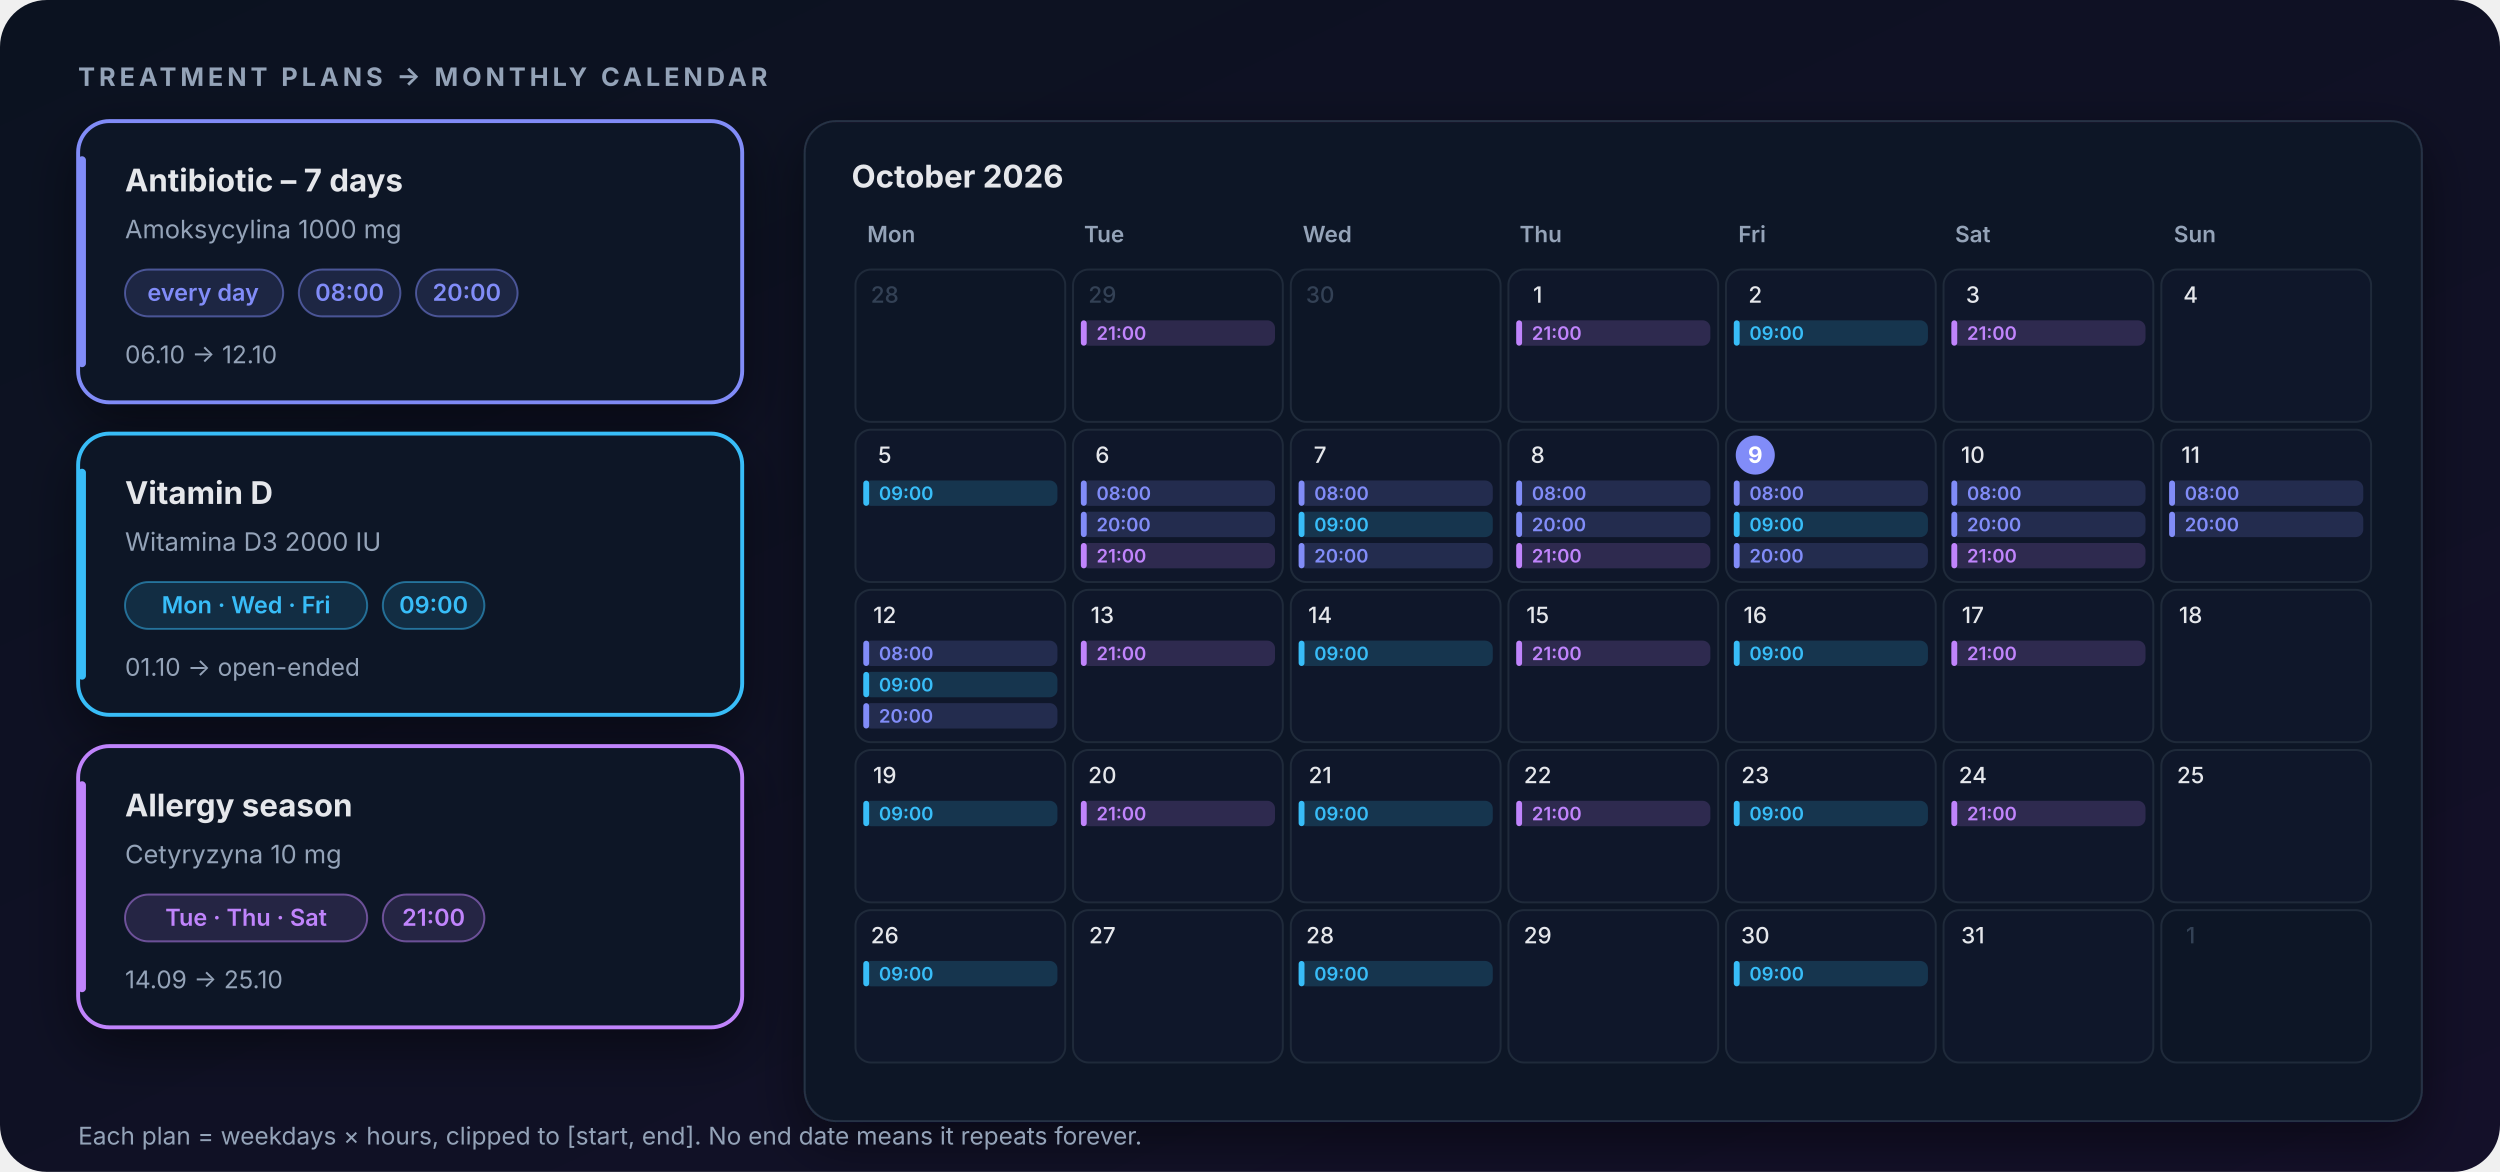
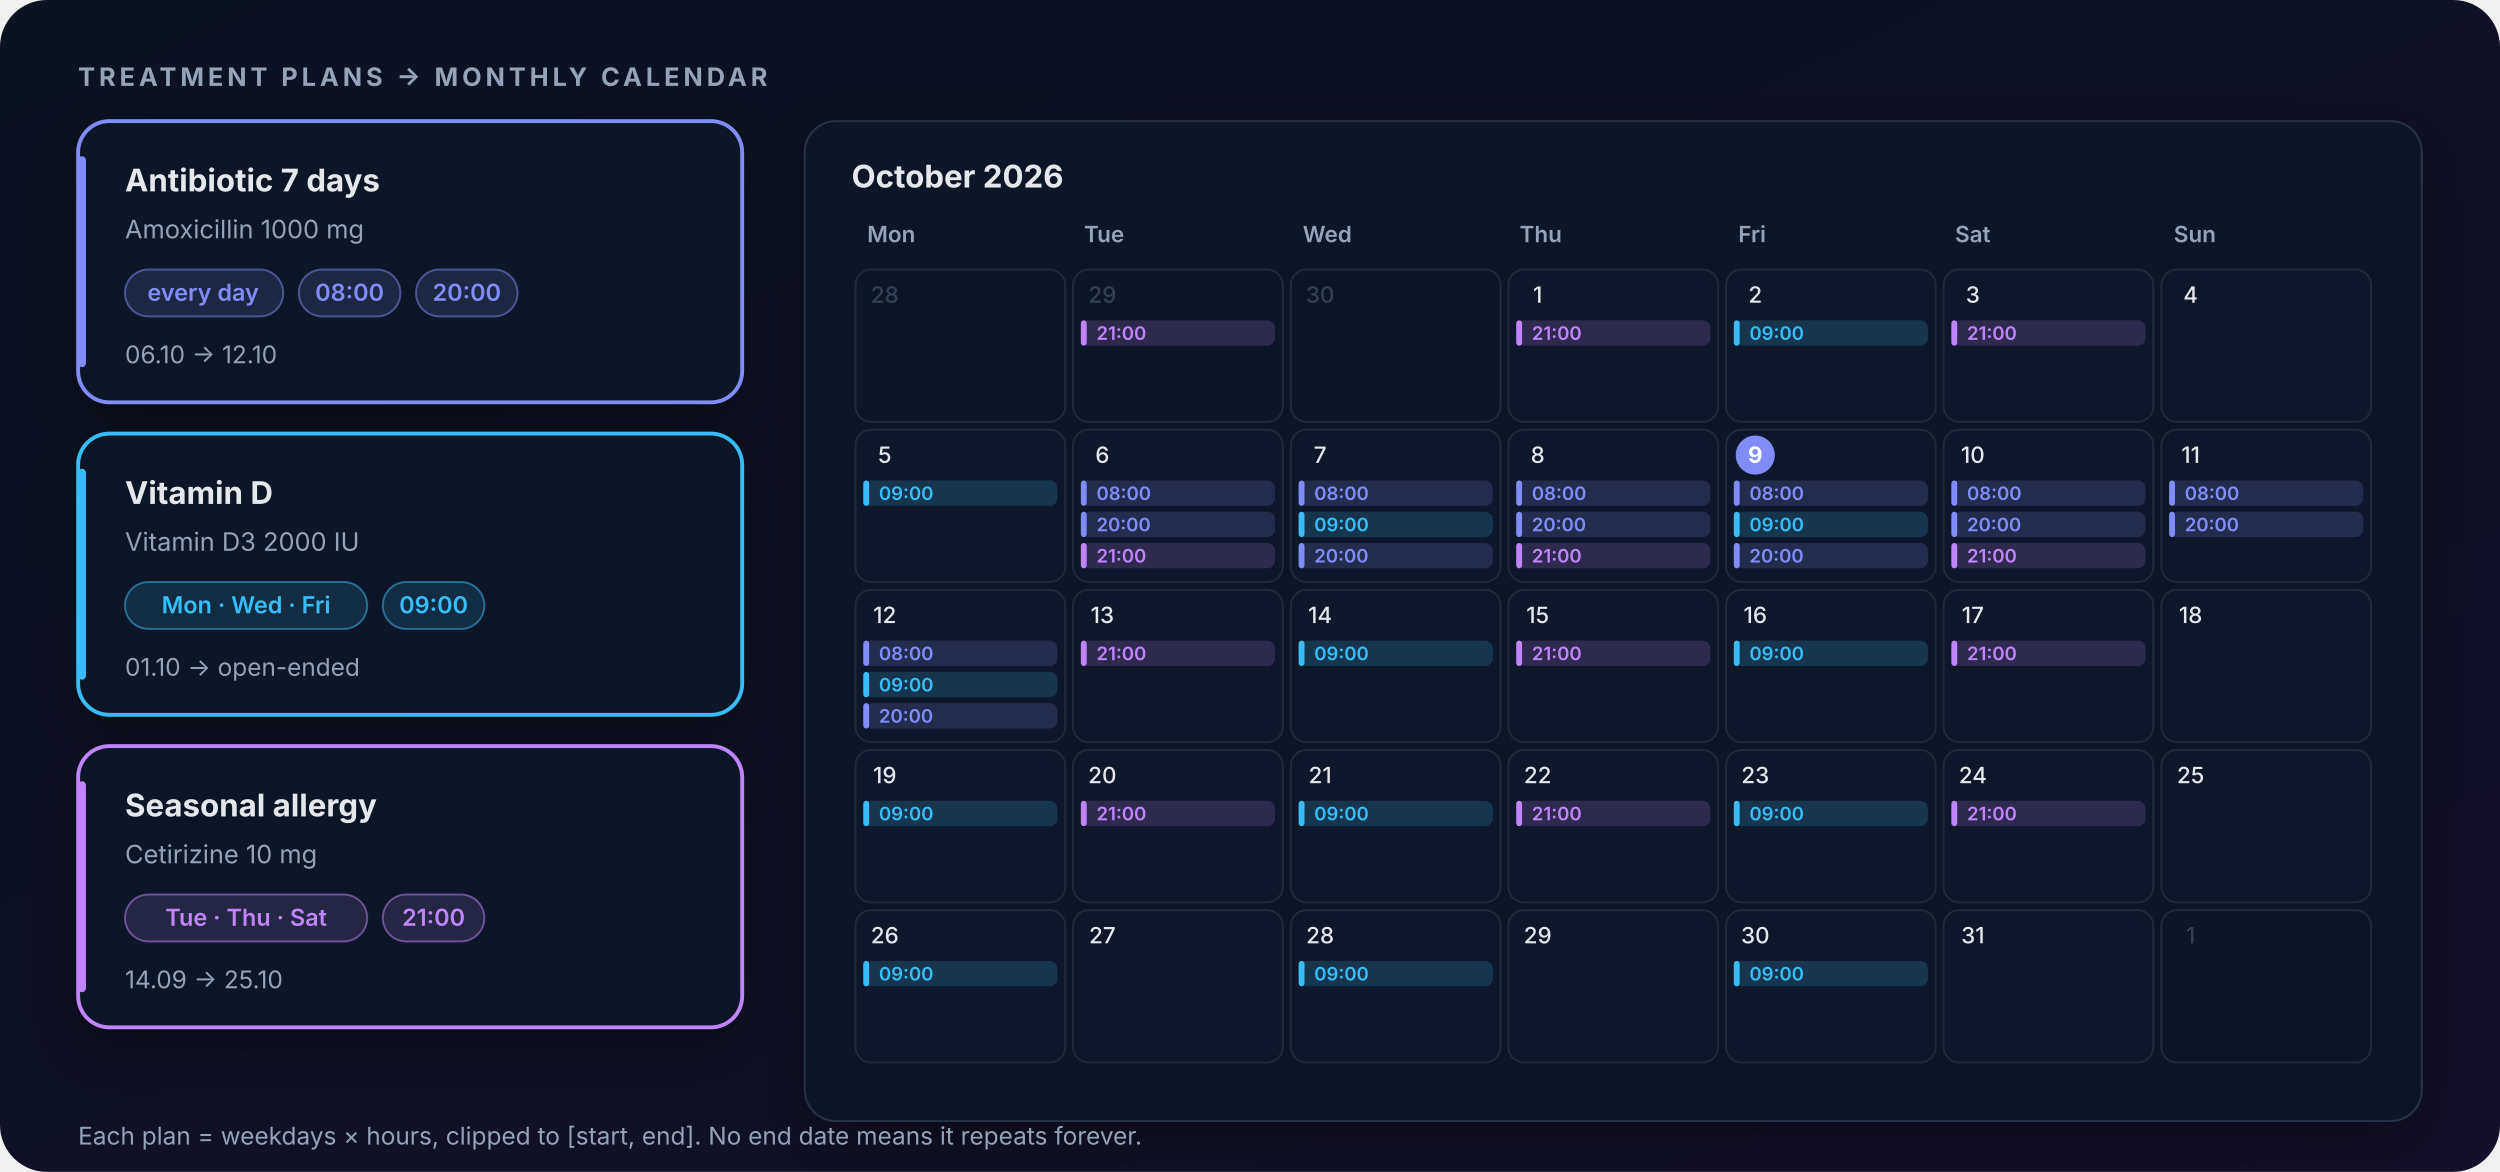
<svg xmlns="http://www.w3.org/2000/svg" width="1280" height="600" viewBox="0 0 1280 600" role="img" aria-label="Treatment plans expanded into a calendar">
  <style>@keyframes a1{0%,2.50%{opacity:0}4.38%,93.00%{opacity:1}96.00%,100%{opacity:0}}.a1{animation:a1 16s infinite;transform-box:fill-box}@keyframes a2{0%,27.50%{opacity:0}29.38%,93.00%{opacity:1}96.00%,100%{opacity:0}}.a2{animation:a2 16s infinite;transform-box:fill-box}@keyframes a3{0%,52.50%{opacity:0}54.38%,93.00%{opacity:1}96.00%,100%{opacity:0}}.a3{animation:a3 16s infinite;transform-box:fill-box}@keyframes a4{0%,56.00%{opacity:0;transform:translateY(6px)}57.56%,93.00%{opacity:1;transform:translateY(0)}96.00%,100%{opacity:0;transform:translateY(6px)}}.a4{animation:a4 16s infinite;transform-box:fill-box}@keyframes a5{0%,56.75%{opacity:0;transform:translateY(6px)}58.31%,93.00%{opacity:1;transform:translateY(0)}96.00%,100%{opacity:0;transform:translateY(6px)}}.a5{animation:a5 16s infinite;transform-box:fill-box}@keyframes a6{0%,32.12%{opacity:0;transform:translateY(6px)}33.69%,93.00%{opacity:1;transform:translateY(0)}96.00%,100%{opacity:0;transform:translateY(6px)}}.a6{animation:a6 16s infinite;transform-box:fill-box}@keyframes a7{0%,57.50%{opacity:0;transform:translateY(6px)}59.06%,93.00%{opacity:1;transform:translateY(0)}96.00%,100%{opacity:0;transform:translateY(6px)}}.a7{animation:a7 16s infinite;transform-box:fill-box}@keyframes a8{0%,33.25%{opacity:0;transform:translateY(6px)}34.81%,93.00%{opacity:1;transform:translateY(0)}96.00%,100%{opacity:0;transform:translateY(6px)}}.a8{animation:a8 16s infinite;transform-box:fill-box}@keyframes a9{0%,8.62%{opacity:0;transform:translateY(6px)}10.19%,93.00%{opacity:1;transform:translateY(0)}96.00%,100%{opacity:0;transform:translateY(6px)}}.a9{animation:a9 16s infinite;transform-box:fill-box}@keyframes a10{0%,8.62%{opacity:0;transform:translateY(6px)}10.19%,93.00%{opacity:1;transform:translateY(0)}96.00%,100%{opacity:0;transform:translateY(6px)}}.a10{animation:a10 16s infinite;transform-box:fill-box}@keyframes a11{0%,58.63%{opacity:0;transform:translateY(6px)}60.19%,93.00%{opacity:1;transform:translateY(0)}96.00%,100%{opacity:0;transform:translateY(6px)}}.a11{animation:a11 16s infinite;transform-box:fill-box}@keyframes a12{0%,9.00%{opacity:0;transform:translateY(6px)}10.56%,93.00%{opacity:1;transform:translateY(0)}96.00%,100%{opacity:0;transform:translateY(6px)}}.a12{animation:a12 16s infinite;transform-box:fill-box}@keyframes a13{0%,34.00%{opacity:0;transform:translateY(6px)}35.56%,93.00%{opacity:1;transform:translateY(0)}96.00%,100%{opacity:0;transform:translateY(6px)}}.a13{animation:a13 16s infinite;transform-box:fill-box}@keyframes a14{0%,9.00%{opacity:0;transform:translateY(6px)}10.56%,93.00%{opacity:1;transform:translateY(0)}96.00%,100%{opacity:0;transform:translateY(6px)}}.a14{animation:a14 16s infinite;transform-box:fill-box}@keyframes a15{0%,9.38%{opacity:0;transform:translateY(6px)}10.94%,93.00%{opacity:1;transform:translateY(0)}96.00%,100%{opacity:0;transform:translateY(6px)}}.a15{animation:a15 16s infinite;transform-box:fill-box}@keyframes a16{0%,9.38%{opacity:0;transform:translateY(6px)}10.94%,93.00%{opacity:1;transform:translateY(0)}96.00%,100%{opacity:0;transform:translateY(6px)}}.a16{animation:a16 16s infinite;transform-box:fill-box}@keyframes a17{0%,59.38%{opacity:0;transform:translateY(6px)}60.94%,93.00%{opacity:1;transform:translateY(0)}96.00%,100%{opacity:0;transform:translateY(6px)}}.a17{animation:a17 16s infinite;transform-box:fill-box}@keyframes a18{0%,9.75%{opacity:0;transform:translateY(6px)}11.31%,93.00%{opacity:1;transform:translateY(0)}96.00%,100%{opacity:0;transform:translateY(6px)}}.a18{animation:a18 16s infinite;transform-box:fill-box}@keyframes a19{0%,34.75%{opacity:0;transform:translateY(6px)}36.31%,93.00%{opacity:1;transform:translateY(0)}96.00%,100%{opacity:0;transform:translateY(6px)}}.a19{animation:a19 16s infinite;transform-box:fill-box}@keyframes a20{0%,9.75%{opacity:0;transform:translateY(6px)}11.31%,93.00%{opacity:1;transform:translateY(0)}96.00%,100%{opacity:0;transform:translateY(6px)}}.a20{animation:a20 16s infinite;transform-box:fill-box}@keyframes a21{0%,10.12%{opacity:0;transform:translateY(6px)}11.69%,93.00%{opacity:1;transform:translateY(0)}96.00%,100%{opacity:0;transform:translateY(6px)}}.a21{animation:a21 16s infinite;transform-box:fill-box}@keyframes a22{0%,10.12%{opacity:0;transform:translateY(6px)}11.69%,93.00%{opacity:1;transform:translateY(0)}96.00%,100%{opacity:0;transform:translateY(6px)}}.a22{animation:a22 16s infinite;transform-box:fill-box}@keyframes a23{0%,60.13%{opacity:0;transform:translateY(6px)}61.69%,93.00%{opacity:1;transform:translateY(0)}96.00%,100%{opacity:0;transform:translateY(6px)}}.a23{animation:a23 16s infinite;transform-box:fill-box}@keyframes a24{0%,10.50%{opacity:0;transform:translateY(6px)}12.06%,93.00%{opacity:1;transform:translateY(0)}96.00%,100%{opacity:0;transform:translateY(6px)}}.a24{animation:a24 16s infinite;transform-box:fill-box}@keyframes a25{0%,10.50%{opacity:0;transform:translateY(6px)}12.06%,93.00%{opacity:1;transform:translateY(0)}96.00%,100%{opacity:0;transform:translateY(6px)}}.a25{animation:a25 16s infinite;transform-box:fill-box}@keyframes a26{0%,10.88%{opacity:0;transform:translateY(6px)}12.44%,93.00%{opacity:1;transform:translateY(0)}96.00%,100%{opacity:0;transform:translateY(6px)}}.a26{animation:a26 16s infinite;transform-box:fill-box}@keyframes a27{0%,35.88%{opacity:0;transform:translateY(6px)}37.44%,93.00%{opacity:1;transform:translateY(0)}96.00%,100%{opacity:0;transform:translateY(6px)}}.a27{animation:a27 16s infinite;transform-box:fill-box}@keyframes a28{0%,10.88%{opacity:0;transform:translateY(6px)}12.44%,93.00%{opacity:1;transform:translateY(0)}96.00%,100%{opacity:0;transform:translateY(6px)}}.a28{animation:a28 16s infinite;transform-box:fill-box}@keyframes a29{0%,61.25%{opacity:0;transform:translateY(6px)}62.81%,93.00%{opacity:1;transform:translateY(0)}96.00%,100%{opacity:0;transform:translateY(6px)}}.a29{animation:a29 16s infinite;transform-box:fill-box}@keyframes a30{0%,36.62%{opacity:0;transform:translateY(6px)}38.19%,93.00%{opacity:1;transform:translateY(0)}96.00%,100%{opacity:0;transform:translateY(6px)}}.a30{animation:a30 16s infinite;transform-box:fill-box}@keyframes a31{0%,62.00%{opacity:0;transform:translateY(6px)}63.56%,93.00%{opacity:1;transform:translateY(0)}96.00%,100%{opacity:0;transform:translateY(6px)}}.a31{animation:a31 16s infinite;transform-box:fill-box}@keyframes a32{0%,37.38%{opacity:0;transform:translateY(6px)}38.94%,93.00%{opacity:1;transform:translateY(0)}96.00%,100%{opacity:0;transform:translateY(6px)}}.a32{animation:a32 16s infinite;transform-box:fill-box}@keyframes a33{0%,62.75%{opacity:0;transform:translateY(6px)}64.31%,93.00%{opacity:1;transform:translateY(0)}96.00%,100%{opacity:0;transform:translateY(6px)}}.a33{animation:a33 16s infinite;transform-box:fill-box}@keyframes a34{0%,38.50%{opacity:0;transform:translateY(6px)}40.06%,93.00%{opacity:1;transform:translateY(0)}96.00%,100%{opacity:0;transform:translateY(6px)}}.a34{animation:a34 16s infinite;transform-box:fill-box}@keyframes a35{0%,63.88%{opacity:0;transform:translateY(6px)}65.44%,93.00%{opacity:1;transform:translateY(0)}96.00%,100%{opacity:0;transform:translateY(6px)}}.a35{animation:a35 16s infinite;transform-box:fill-box}@keyframes a36{0%,39.25%{opacity:0;transform:translateY(6px)}40.81%,93.00%{opacity:1;transform:translateY(0)}96.00%,100%{opacity:0;transform:translateY(6px)}}.a36{animation:a36 16s infinite;transform-box:fill-box}@keyframes a37{0%,64.62%{opacity:0;transform:translateY(6px)}66.19%,93.00%{opacity:1;transform:translateY(0)}96.00%,100%{opacity:0;transform:translateY(6px)}}.a37{animation:a37 16s infinite;transform-box:fill-box}@keyframes a38{0%,40.00%{opacity:0;transform:translateY(6px)}41.56%,93.00%{opacity:1;transform:translateY(0)}96.00%,100%{opacity:0;transform:translateY(6px)}}.a38{animation:a38 16s infinite;transform-box:fill-box}@keyframes a39{0%,65.38%{opacity:0;transform:translateY(6px)}66.94%,93.00%{opacity:1;transform:translateY(0)}96.00%,100%{opacity:0;transform:translateY(6px)}}.a39{animation:a39 16s infinite;transform-box:fill-box}@keyframes a40{0%,41.12%{opacity:0;transform:translateY(6px)}42.69%,93.00%{opacity:1;transform:translateY(0)}96.00%,100%{opacity:0;transform:translateY(6px)}}.a40{animation:a40 16s infinite;transform-box:fill-box}@keyframes a41{0%,41.88%{opacity:0;transform:translateY(6px)}43.44%,93.00%{opacity:1;transform:translateY(0)}96.00%,100%{opacity:0;transform:translateY(6px)}}.a41{animation:a41 16s infinite;transform-box:fill-box}@keyframes a42{0%,42.62%{opacity:0;transform:translateY(6px)}44.19%,93.00%{opacity:1;transform:translateY(0)}96.00%,100%{opacity:0;transform:translateY(6px)}}.a42{animation:a42 16s infinite;transform-box:fill-box}text{font-family:-apple-system,BlinkMacSystemFont,'Segoe UI',Inter,Roboto,'Helvetica Neue',Arial,sans-serif}</style>
  <defs>
    <linearGradient id="bg" x1="0" y1="0" x2="1" y2="1">
      <stop offset="0" stop-color="#0b1220" />
      <stop offset="1" stop-color="#141029" />
    </linearGradient>
    <filter id="sh" x="-20%" y="-20%" width="140%" height="160%">
      <feDropShadow dx="0" dy="10" stdDeviation="14" flood-color="#000" flood-opacity="0.45" />
    </filter>
    <clipPath id="clip">
      <rect width="1280" height="600" rx="24" />
    </clipPath>
  </defs>
  <g clip-path="url(#clip)">
    <rect width="1280" height="600" fill="url(#bg)" />
    <text x="40" y="44" font-size="13" font-weight="700" letter-spacing="2" fill="#94a3b8">TREATMENT PLANS → MONTHLY CALENDAR</text>
    <rect x="40" y="62" width="340" height="144" rx="16" fill="#111827" stroke="#263244" filter="url(#sh)" />
    <rect class="a1" x="40" y="62" width="340" height="144" rx="16" fill="none" stroke="#818cf8" stroke-width="2" />
    <rect x="40" y="80" width="4" height="108" rx="2" fill="#818cf8" />
-     <text x="64" y="98" font-size="16" font-weight="700" fill="#e5e7eb">Antibiotic – 7 days</text>
-     <text x="64" y="122" font-size="13" fill="#94a3b8">Amoksycylina 1000 mg</text>
+     <text x="64" y="98" font-size="16" font-weight="700" fill="#e5e7eb">Antibiotic 7 days</text>
+     <text x="64" y="122" font-size="13" fill="#94a3b8">Amoxicillin 1000 mg</text>
    <rect x="64" y="138" width="81" height="24" rx="12" fill="#818cf8" fill-opacity=".14" stroke="#818cf8" stroke-opacity=".5" />
    <text x="104" y="154" font-size="12" fill="#818cf8" text-anchor="middle" font-weight="600">every day</text>
    <rect x="153" y="138" width="52" height="24" rx="12" fill="#818cf8" fill-opacity=".14" stroke="#818cf8" stroke-opacity=".5" />
    <text x="179" y="154" font-size="12" fill="#818cf8" text-anchor="middle" font-weight="600">08:00</text>
    <rect x="213" y="138" width="52" height="24" rx="12" fill="#818cf8" fill-opacity=".14" stroke="#818cf8" stroke-opacity=".5" />
    <text x="239" y="154" font-size="12" fill="#818cf8" text-anchor="middle" font-weight="600">20:00</text>
    <text x="64" y="186" font-size="12.5" fill="#94a3b8" font-family="ui-monospace,SFMono-Regular,Menlo,Consolas,monospace">06.10 → 12.10</text>
    <rect x="40" y="222" width="340" height="144" rx="16" fill="#111827" stroke="#263244" filter="url(#sh)" />
    <rect class="a2" x="40" y="222" width="340" height="144" rx="16" fill="none" stroke="#38bdf8" stroke-width="2" />
    <rect x="40" y="240" width="4" height="108" rx="2" fill="#38bdf8" />
    <text x="64" y="258" font-size="16" font-weight="700" fill="#e5e7eb">Vitamin D</text>
-     <text x="64" y="282" font-size="13" fill="#94a3b8">Witamina D3 2000 IU</text>
+     <text x="64" y="282" font-size="13" fill="#94a3b8">Vitamin D3 2000 IU</text>
    <rect x="64" y="298" width="124" height="24" rx="12" fill="#38bdf8" fill-opacity=".14" stroke="#38bdf8" stroke-opacity=".5" />
    <text x="126" y="314" font-size="12" fill="#38bdf8" text-anchor="middle" font-weight="600">Mon · Wed · Fri</text>
    <rect x="196" y="298" width="52" height="24" rx="12" fill="#38bdf8" fill-opacity=".14" stroke="#38bdf8" stroke-opacity=".5" />
    <text x="222" y="314" font-size="12" fill="#38bdf8" text-anchor="middle" font-weight="600">09:00</text>
    <text x="64" y="346" font-size="12.5" fill="#94a3b8" font-family="ui-monospace,SFMono-Regular,Menlo,Consolas,monospace">01.10 → open-ended</text>
    <rect x="40" y="382" width="340" height="144" rx="16" fill="#111827" stroke="#263244" filter="url(#sh)" />
    <rect class="a3" x="40" y="382" width="340" height="144" rx="16" fill="none" stroke="#c084fc" stroke-width="2" />
    <rect x="40" y="400" width="4" height="108" rx="2" fill="#c084fc" />
-     <text x="64" y="418" font-size="16" font-weight="700" fill="#e5e7eb">Allergy season</text>
-     <text x="64" y="442" font-size="13" fill="#94a3b8">Cetyryzyna 10 mg</text>
+     <text x="64" y="418" font-size="16" font-weight="700" fill="#e5e7eb">Seasonal allergy</text>
+     <text x="64" y="442" font-size="13" fill="#94a3b8">Cetirizine 10 mg</text>
    <rect x="64" y="458" width="124" height="24" rx="12" fill="#c084fc" fill-opacity=".14" stroke="#c084fc" stroke-opacity=".5" />
    <text x="126" y="474" font-size="12" fill="#c084fc" text-anchor="middle" font-weight="600">Tue · Thu · Sat</text>
    <rect x="196" y="458" width="52" height="24" rx="12" fill="#c084fc" fill-opacity=".14" stroke="#c084fc" stroke-opacity=".5" />
    <text x="222" y="474" font-size="12" fill="#c084fc" text-anchor="middle" font-weight="600">21:00</text>
    <text x="64" y="506" font-size="12.5" fill="#94a3b8" font-family="ui-monospace,SFMono-Regular,Menlo,Consolas,monospace">14.09 → 25.10</text>
    <rect x="412" y="62" width="828" height="512" rx="16" fill="#111827" stroke="#263244" filter="url(#sh)" />
    <text x="436" y="96" font-size="16" font-weight="700" fill="#e5e7eb">October 2026</text>
    <text x="444" y="124" font-size="11.5" font-weight="600" fill="#94a3b8">Mon</text>
    <text x="555" y="124" font-size="11.5" font-weight="600" fill="#94a3b8">Tue</text>
    <text x="667" y="124" font-size="11.5" font-weight="600" fill="#94a3b8">Wed</text>
    <text x="778" y="124" font-size="11.5" font-weight="600" fill="#94a3b8">Thu</text>
    <text x="890" y="124" font-size="11.5" font-weight="600" fill="#94a3b8">Fri</text>
    <text x="1001" y="124" font-size="11.5" font-weight="600" fill="#94a3b8">Sat</text>
    <text x="1113" y="124" font-size="11.5" font-weight="600" fill="#94a3b8">Sun</text>
    <rect x="438.0" y="138" width="107.4" height="78" rx="8" fill="none" stroke="#1f2a3a" />
    <text x="453.0" y="155" font-size="11.5" font-weight="500" fill="#334155" text-anchor="middle">28</text>
    <rect x="549.4" y="138" width="107.4" height="78" rx="8" fill="none" stroke="#1f2a3a" />
    <text x="564.4" y="155" font-size="11.5" font-weight="500" fill="#334155" text-anchor="middle">29</text>
    <g class="a4">
      <rect x="553.4" y="164" width="99.4" height="13" rx="4" fill="#c084fc" fill-opacity=".18" />
      <rect x="553.4" y="164" width="3" height="13" rx="1.5" fill="#c084fc" />
      <text x="561.4" y="174" font-size="9.5" font-weight="600" fill="#c084fc">21:00</text>
    </g>
    <rect x="660.9" y="138" width="107.4" height="78" rx="8" fill="none" stroke="#1f2a3a" />
    <text x="675.9" y="155" font-size="11.5" font-weight="500" fill="#334155" text-anchor="middle">30</text>
    <rect x="772.3" y="138" width="107.4" height="78" rx="8" fill="#0f172a" stroke="#1f2a3a" />
    <text x="787.3" y="155" font-size="11.5" font-weight="500" fill="#e5e7eb" text-anchor="middle">1</text>
    <g class="a5">
      <rect x="776.3" y="164" width="99.4" height="13" rx="4" fill="#c084fc" fill-opacity=".18" />
      <rect x="776.3" y="164" width="3" height="13" rx="1.5" fill="#c084fc" />
      <text x="784.3" y="174" font-size="9.5" font-weight="600" fill="#c084fc">21:00</text>
    </g>
    <rect x="883.7" y="138" width="107.4" height="78" rx="8" fill="#0f172a" stroke="#1f2a3a" />
    <text x="898.7" y="155" font-size="11.5" font-weight="500" fill="#e5e7eb" text-anchor="middle">2</text>
    <g class="a6">
      <rect x="887.7" y="164" width="99.4" height="13" rx="4" fill="#38bdf8" fill-opacity=".18" />
      <rect x="887.7" y="164" width="3" height="13" rx="1.5" fill="#38bdf8" />
      <text x="895.7" y="174" font-size="9.5" font-weight="600" fill="#38bdf8">09:00</text>
    </g>
    <rect x="995.1" y="138" width="107.4" height="78" rx="8" fill="#0f172a" stroke="#1f2a3a" />
    <text x="1010.1" y="155" font-size="11.5" font-weight="500" fill="#e5e7eb" text-anchor="middle">3</text>
    <g class="a7">
      <rect x="999.1" y="164" width="99.4" height="13" rx="4" fill="#c084fc" fill-opacity=".18" />
      <rect x="999.1" y="164" width="3" height="13" rx="1.5" fill="#c084fc" />
      <text x="1007.1" y="174" font-size="9.5" font-weight="600" fill="#c084fc">21:00</text>
    </g>
    <rect x="1106.6" y="138" width="107.4" height="78" rx="8" fill="#0f172a" stroke="#1f2a3a" />
    <text x="1121.6" y="155" font-size="11.5" font-weight="500" fill="#e5e7eb" text-anchor="middle">4</text>
    <rect x="438.0" y="220" width="107.4" height="78" rx="8" fill="#0f172a" stroke="#1f2a3a" />
    <text x="453.0" y="237" font-size="11.5" font-weight="500" fill="#e5e7eb" text-anchor="middle">5</text>
    <g class="a8">
      <rect x="442.0" y="246" width="99.4" height="13" rx="4" fill="#38bdf8" fill-opacity=".18" />
      <rect x="442.0" y="246" width="3" height="13" rx="1.5" fill="#38bdf8" />
      <text x="450.0" y="256" font-size="9.5" font-weight="600" fill="#38bdf8">09:00</text>
    </g>
    <rect x="549.4" y="220" width="107.4" height="78" rx="8" fill="#0f172a" stroke="#1f2a3a" />
    <text x="564.4" y="237" font-size="11.5" font-weight="500" fill="#e5e7eb" text-anchor="middle">6</text>
    <g class="a9">
      <rect x="553.4" y="246" width="99.4" height="13" rx="4" fill="#818cf8" fill-opacity=".18" />
      <rect x="553.4" y="246" width="3" height="13" rx="1.5" fill="#818cf8" />
      <text x="561.4" y="256" font-size="9.5" font-weight="600" fill="#818cf8">08:00</text>
    </g>
    <g class="a10">
      <rect x="553.4" y="262" width="99.4" height="13" rx="4" fill="#818cf8" fill-opacity=".18" />
      <rect x="553.4" y="262" width="3" height="13" rx="1.5" fill="#818cf8" />
      <text x="561.4" y="272" font-size="9.5" font-weight="600" fill="#818cf8">20:00</text>
    </g>
    <g class="a11">
      <rect x="553.4" y="278" width="99.4" height="13" rx="4" fill="#c084fc" fill-opacity=".18" />
      <rect x="553.4" y="278" width="3" height="13" rx="1.5" fill="#c084fc" />
      <text x="561.4" y="288" font-size="9.5" font-weight="600" fill="#c084fc">21:00</text>
    </g>
    <rect x="660.9" y="220" width="107.4" height="78" rx="8" fill="#0f172a" stroke="#1f2a3a" />
    <text x="675.9" y="237" font-size="11.5" font-weight="500" fill="#e5e7eb" text-anchor="middle">7</text>
    <g class="a12">
      <rect x="664.9" y="246" width="99.4" height="13" rx="4" fill="#818cf8" fill-opacity=".18" />
      <rect x="664.9" y="246" width="3" height="13" rx="1.5" fill="#818cf8" />
      <text x="672.9" y="256" font-size="9.5" font-weight="600" fill="#818cf8">08:00</text>
    </g>
    <g class="a13">
      <rect x="664.9" y="262" width="99.4" height="13" rx="4" fill="#38bdf8" fill-opacity=".18" />
      <rect x="664.9" y="262" width="3" height="13" rx="1.5" fill="#38bdf8" />
      <text x="672.9" y="272" font-size="9.5" font-weight="600" fill="#38bdf8">09:00</text>
    </g>
    <g class="a14">
      <rect x="664.9" y="278" width="99.4" height="13" rx="4" fill="#818cf8" fill-opacity=".18" />
      <rect x="664.9" y="278" width="3" height="13" rx="1.5" fill="#818cf8" />
      <text x="672.9" y="288" font-size="9.5" font-weight="600" fill="#818cf8">20:00</text>
    </g>
    <rect x="772.3" y="220" width="107.4" height="78" rx="8" fill="#0f172a" stroke="#1f2a3a" />
    <text x="787.3" y="237" font-size="11.5" font-weight="500" fill="#e5e7eb" text-anchor="middle">8</text>
    <g class="a15">
      <rect x="776.3" y="246" width="99.4" height="13" rx="4" fill="#818cf8" fill-opacity=".18" />
      <rect x="776.3" y="246" width="3" height="13" rx="1.5" fill="#818cf8" />
      <text x="784.3" y="256" font-size="9.5" font-weight="600" fill="#818cf8">08:00</text>
    </g>
    <g class="a16">
      <rect x="776.3" y="262" width="99.4" height="13" rx="4" fill="#818cf8" fill-opacity=".18" />
      <rect x="776.3" y="262" width="3" height="13" rx="1.5" fill="#818cf8" />
      <text x="784.3" y="272" font-size="9.5" font-weight="600" fill="#818cf8">20:00</text>
    </g>
    <g class="a17">
      <rect x="776.3" y="278" width="99.4" height="13" rx="4" fill="#c084fc" fill-opacity=".18" />
      <rect x="776.3" y="278" width="3" height="13" rx="1.5" fill="#c084fc" />
      <text x="784.3" y="288" font-size="9.5" font-weight="600" fill="#c084fc">21:00</text>
    </g>
    <rect x="883.7" y="220" width="107.4" height="78" rx="8" fill="#0f172a" stroke="#1f2a3a" />
    <circle cx="898.7" cy="233" r="10" fill="#818cf8" />
    <text x="898.7" y="237" font-size="11.5" font-weight="700" fill="#fff" text-anchor="middle">9</text>
    <g class="a18">
      <rect x="887.7" y="246" width="99.4" height="13" rx="4" fill="#818cf8" fill-opacity=".18" />
      <rect x="887.7" y="246" width="3" height="13" rx="1.5" fill="#818cf8" />
      <text x="895.7" y="256" font-size="9.5" font-weight="600" fill="#818cf8">08:00</text>
    </g>
    <g class="a19">
      <rect x="887.7" y="262" width="99.4" height="13" rx="4" fill="#38bdf8" fill-opacity=".18" />
      <rect x="887.7" y="262" width="3" height="13" rx="1.5" fill="#38bdf8" />
      <text x="895.7" y="272" font-size="9.5" font-weight="600" fill="#38bdf8">09:00</text>
    </g>
    <g class="a20">
      <rect x="887.7" y="278" width="99.4" height="13" rx="4" fill="#818cf8" fill-opacity=".18" />
      <rect x="887.7" y="278" width="3" height="13" rx="1.5" fill="#818cf8" />
      <text x="895.7" y="288" font-size="9.5" font-weight="600" fill="#818cf8">20:00</text>
    </g>
    <rect x="995.1" y="220" width="107.4" height="78" rx="8" fill="#0f172a" stroke="#1f2a3a" />
    <text x="1010.1" y="237" font-size="11.5" font-weight="500" fill="#e5e7eb" text-anchor="middle">10</text>
    <g class="a21">
      <rect x="999.1" y="246" width="99.4" height="13" rx="4" fill="#818cf8" fill-opacity=".18" />
      <rect x="999.1" y="246" width="3" height="13" rx="1.5" fill="#818cf8" />
      <text x="1007.1" y="256" font-size="9.5" font-weight="600" fill="#818cf8">08:00</text>
    </g>
    <g class="a22">
      <rect x="999.1" y="262" width="99.4" height="13" rx="4" fill="#818cf8" fill-opacity=".18" />
      <rect x="999.1" y="262" width="3" height="13" rx="1.5" fill="#818cf8" />
      <text x="1007.1" y="272" font-size="9.5" font-weight="600" fill="#818cf8">20:00</text>
    </g>
    <g class="a23">
      <rect x="999.1" y="278" width="99.4" height="13" rx="4" fill="#c084fc" fill-opacity=".18" />
      <rect x="999.1" y="278" width="3" height="13" rx="1.5" fill="#c084fc" />
      <text x="1007.1" y="288" font-size="9.5" font-weight="600" fill="#c084fc">21:00</text>
    </g>
    <rect x="1106.6" y="220" width="107.4" height="78" rx="8" fill="#0f172a" stroke="#1f2a3a" />
    <text x="1121.6" y="237" font-size="11.5" font-weight="500" fill="#e5e7eb" text-anchor="middle">11</text>
    <g class="a24">
      <rect x="1110.6" y="246" width="99.4" height="13" rx="4" fill="#818cf8" fill-opacity=".18" />
      <rect x="1110.6" y="246" width="3" height="13" rx="1.5" fill="#818cf8" />
      <text x="1118.6" y="256" font-size="9.5" font-weight="600" fill="#818cf8">08:00</text>
    </g>
    <g class="a25">
      <rect x="1110.6" y="262" width="99.4" height="13" rx="4" fill="#818cf8" fill-opacity=".18" />
      <rect x="1110.6" y="262" width="3" height="13" rx="1.5" fill="#818cf8" />
      <text x="1118.6" y="272" font-size="9.5" font-weight="600" fill="#818cf8">20:00</text>
    </g>
    <rect x="438.0" y="302" width="107.4" height="78" rx="8" fill="#0f172a" stroke="#1f2a3a" />
    <text x="453.0" y="319" font-size="11.5" font-weight="500" fill="#e5e7eb" text-anchor="middle">12</text>
    <g class="a26">
      <rect x="442.0" y="328" width="99.4" height="13" rx="4" fill="#818cf8" fill-opacity=".18" />
      <rect x="442.0" y="328" width="3" height="13" rx="1.5" fill="#818cf8" />
      <text x="450.0" y="338" font-size="9.5" font-weight="600" fill="#818cf8">08:00</text>
    </g>
    <g class="a27">
      <rect x="442.0" y="344" width="99.4" height="13" rx="4" fill="#38bdf8" fill-opacity=".18" />
      <rect x="442.0" y="344" width="3" height="13" rx="1.5" fill="#38bdf8" />
      <text x="450.0" y="354" font-size="9.5" font-weight="600" fill="#38bdf8">09:00</text>
    </g>
    <g class="a28">
      <rect x="442.0" y="360" width="99.4" height="13" rx="4" fill="#818cf8" fill-opacity=".18" />
      <rect x="442.0" y="360" width="3" height="13" rx="1.5" fill="#818cf8" />
      <text x="450.0" y="370" font-size="9.5" font-weight="600" fill="#818cf8">20:00</text>
    </g>
    <rect x="549.4" y="302" width="107.4" height="78" rx="8" fill="#0f172a" stroke="#1f2a3a" />
    <text x="564.4" y="319" font-size="11.5" font-weight="500" fill="#e5e7eb" text-anchor="middle">13</text>
    <g class="a29">
      <rect x="553.4" y="328" width="99.4" height="13" rx="4" fill="#c084fc" fill-opacity=".18" />
      <rect x="553.4" y="328" width="3" height="13" rx="1.5" fill="#c084fc" />
      <text x="561.4" y="338" font-size="9.5" font-weight="600" fill="#c084fc">21:00</text>
    </g>
    <rect x="660.9" y="302" width="107.4" height="78" rx="8" fill="#0f172a" stroke="#1f2a3a" />
    <text x="675.9" y="319" font-size="11.5" font-weight="500" fill="#e5e7eb" text-anchor="middle">14</text>
    <g class="a30">
      <rect x="664.9" y="328" width="99.4" height="13" rx="4" fill="#38bdf8" fill-opacity=".18" />
      <rect x="664.9" y="328" width="3" height="13" rx="1.5" fill="#38bdf8" />
      <text x="672.9" y="338" font-size="9.5" font-weight="600" fill="#38bdf8">09:00</text>
    </g>
    <rect x="772.3" y="302" width="107.4" height="78" rx="8" fill="#0f172a" stroke="#1f2a3a" />
    <text x="787.3" y="319" font-size="11.5" font-weight="500" fill="#e5e7eb" text-anchor="middle">15</text>
    <g class="a31">
      <rect x="776.3" y="328" width="99.4" height="13" rx="4" fill="#c084fc" fill-opacity=".18" />
      <rect x="776.3" y="328" width="3" height="13" rx="1.5" fill="#c084fc" />
      <text x="784.3" y="338" font-size="9.5" font-weight="600" fill="#c084fc">21:00</text>
    </g>
    <rect x="883.7" y="302" width="107.4" height="78" rx="8" fill="#0f172a" stroke="#1f2a3a" />
    <text x="898.7" y="319" font-size="11.5" font-weight="500" fill="#e5e7eb" text-anchor="middle">16</text>
    <g class="a32">
      <rect x="887.7" y="328" width="99.4" height="13" rx="4" fill="#38bdf8" fill-opacity=".18" />
      <rect x="887.7" y="328" width="3" height="13" rx="1.5" fill="#38bdf8" />
      <text x="895.7" y="338" font-size="9.5" font-weight="600" fill="#38bdf8">09:00</text>
    </g>
    <rect x="995.1" y="302" width="107.4" height="78" rx="8" fill="#0f172a" stroke="#1f2a3a" />
    <text x="1010.1" y="319" font-size="11.5" font-weight="500" fill="#e5e7eb" text-anchor="middle">17</text>
    <g class="a33">
      <rect x="999.1" y="328" width="99.4" height="13" rx="4" fill="#c084fc" fill-opacity=".18" />
      <rect x="999.1" y="328" width="3" height="13" rx="1.5" fill="#c084fc" />
      <text x="1007.1" y="338" font-size="9.5" font-weight="600" fill="#c084fc">21:00</text>
    </g>
    <rect x="1106.6" y="302" width="107.4" height="78" rx="8" fill="#0f172a" stroke="#1f2a3a" />
    <text x="1121.6" y="319" font-size="11.5" font-weight="500" fill="#e5e7eb" text-anchor="middle">18</text>
    <rect x="438.0" y="384" width="107.4" height="78" rx="8" fill="#0f172a" stroke="#1f2a3a" />
    <text x="453.0" y="401" font-size="11.5" font-weight="500" fill="#e5e7eb" text-anchor="middle">19</text>
    <g class="a34">
      <rect x="442.0" y="410" width="99.4" height="13" rx="4" fill="#38bdf8" fill-opacity=".18" />
      <rect x="442.0" y="410" width="3" height="13" rx="1.5" fill="#38bdf8" />
      <text x="450.0" y="420" font-size="9.5" font-weight="600" fill="#38bdf8">09:00</text>
    </g>
    <rect x="549.4" y="384" width="107.4" height="78" rx="8" fill="#0f172a" stroke="#1f2a3a" />
    <text x="564.4" y="401" font-size="11.5" font-weight="500" fill="#e5e7eb" text-anchor="middle">20</text>
    <g class="a35">
      <rect x="553.4" y="410" width="99.4" height="13" rx="4" fill="#c084fc" fill-opacity=".18" />
      <rect x="553.4" y="410" width="3" height="13" rx="1.5" fill="#c084fc" />
      <text x="561.4" y="420" font-size="9.5" font-weight="600" fill="#c084fc">21:00</text>
    </g>
    <rect x="660.9" y="384" width="107.4" height="78" rx="8" fill="#0f172a" stroke="#1f2a3a" />
    <text x="675.9" y="401" font-size="11.5" font-weight="500" fill="#e5e7eb" text-anchor="middle">21</text>
    <g class="a36">
      <rect x="664.9" y="410" width="99.4" height="13" rx="4" fill="#38bdf8" fill-opacity=".18" />
      <rect x="664.9" y="410" width="3" height="13" rx="1.5" fill="#38bdf8" />
      <text x="672.9" y="420" font-size="9.5" font-weight="600" fill="#38bdf8">09:00</text>
    </g>
    <rect x="772.3" y="384" width="107.4" height="78" rx="8" fill="#0f172a" stroke="#1f2a3a" />
    <text x="787.3" y="401" font-size="11.5" font-weight="500" fill="#e5e7eb" text-anchor="middle">22</text>
    <g class="a37">
      <rect x="776.3" y="410" width="99.4" height="13" rx="4" fill="#c084fc" fill-opacity=".18" />
      <rect x="776.3" y="410" width="3" height="13" rx="1.5" fill="#c084fc" />
      <text x="784.3" y="420" font-size="9.5" font-weight="600" fill="#c084fc">21:00</text>
    </g>
    <rect x="883.7" y="384" width="107.4" height="78" rx="8" fill="#0f172a" stroke="#1f2a3a" />
    <text x="898.7" y="401" font-size="11.5" font-weight="500" fill="#e5e7eb" text-anchor="middle">23</text>
    <g class="a38">
      <rect x="887.7" y="410" width="99.4" height="13" rx="4" fill="#38bdf8" fill-opacity=".18" />
      <rect x="887.7" y="410" width="3" height="13" rx="1.5" fill="#38bdf8" />
      <text x="895.7" y="420" font-size="9.5" font-weight="600" fill="#38bdf8">09:00</text>
    </g>
    <rect x="995.1" y="384" width="107.4" height="78" rx="8" fill="#0f172a" stroke="#1f2a3a" />
    <text x="1010.1" y="401" font-size="11.5" font-weight="500" fill="#e5e7eb" text-anchor="middle">24</text>
    <g class="a39">
      <rect x="999.1" y="410" width="99.4" height="13" rx="4" fill="#c084fc" fill-opacity=".18" />
      <rect x="999.1" y="410" width="3" height="13" rx="1.5" fill="#c084fc" />
      <text x="1007.1" y="420" font-size="9.5" font-weight="600" fill="#c084fc">21:00</text>
    </g>
    <rect x="1106.6" y="384" width="107.4" height="78" rx="8" fill="#0f172a" stroke="#1f2a3a" />
    <text x="1121.6" y="401" font-size="11.5" font-weight="500" fill="#e5e7eb" text-anchor="middle">25</text>
    <rect x="438.0" y="466" width="107.4" height="78" rx="8" fill="#0f172a" stroke="#1f2a3a" />
    <text x="453.0" y="483" font-size="11.5" font-weight="500" fill="#e5e7eb" text-anchor="middle">26</text>
    <g class="a40">
      <rect x="442.0" y="492" width="99.4" height="13" rx="4" fill="#38bdf8" fill-opacity=".18" />
      <rect x="442.0" y="492" width="3" height="13" rx="1.5" fill="#38bdf8" />
      <text x="450.0" y="502" font-size="9.5" font-weight="600" fill="#38bdf8">09:00</text>
    </g>
    <rect x="549.4" y="466" width="107.4" height="78" rx="8" fill="#0f172a" stroke="#1f2a3a" />
    <text x="564.4" y="483" font-size="11.5" font-weight="500" fill="#e5e7eb" text-anchor="middle">27</text>
    <rect x="660.9" y="466" width="107.4" height="78" rx="8" fill="#0f172a" stroke="#1f2a3a" />
    <text x="675.9" y="483" font-size="11.5" font-weight="500" fill="#e5e7eb" text-anchor="middle">28</text>
    <g class="a41">
      <rect x="664.9" y="492" width="99.4" height="13" rx="4" fill="#38bdf8" fill-opacity=".18" />
      <rect x="664.9" y="492" width="3" height="13" rx="1.5" fill="#38bdf8" />
      <text x="672.9" y="502" font-size="9.5" font-weight="600" fill="#38bdf8">09:00</text>
    </g>
    <rect x="772.3" y="466" width="107.4" height="78" rx="8" fill="#0f172a" stroke="#1f2a3a" />
    <text x="787.3" y="483" font-size="11.5" font-weight="500" fill="#e5e7eb" text-anchor="middle">29</text>
    <rect x="883.7" y="466" width="107.4" height="78" rx="8" fill="#0f172a" stroke="#1f2a3a" />
    <text x="898.7" y="483" font-size="11.5" font-weight="500" fill="#e5e7eb" text-anchor="middle">30</text>
    <g class="a42">
      <rect x="887.7" y="492" width="99.4" height="13" rx="4" fill="#38bdf8" fill-opacity=".18" />
      <rect x="887.7" y="492" width="3" height="13" rx="1.5" fill="#38bdf8" />
      <text x="895.7" y="502" font-size="9.5" font-weight="600" fill="#38bdf8">09:00</text>
    </g>
    <rect x="995.1" y="466" width="107.4" height="78" rx="8" fill="#0f172a" stroke="#1f2a3a" />
    <text x="1010.1" y="483" font-size="11.5" font-weight="500" fill="#e5e7eb" text-anchor="middle">31</text>
    <rect x="1106.6" y="466" width="107.4" height="78" rx="8" fill="none" stroke="#1f2a3a" />
    <text x="1121.6" y="483" font-size="11.5" font-weight="500" fill="#334155" text-anchor="middle">1</text>
    <text x="40" y="586" font-size="12.5" fill="#94a3b8">Each plan = weekdays × hours, clipped to [start, end]. No end date means it repeats forever.</text>
  </g>
</svg>
